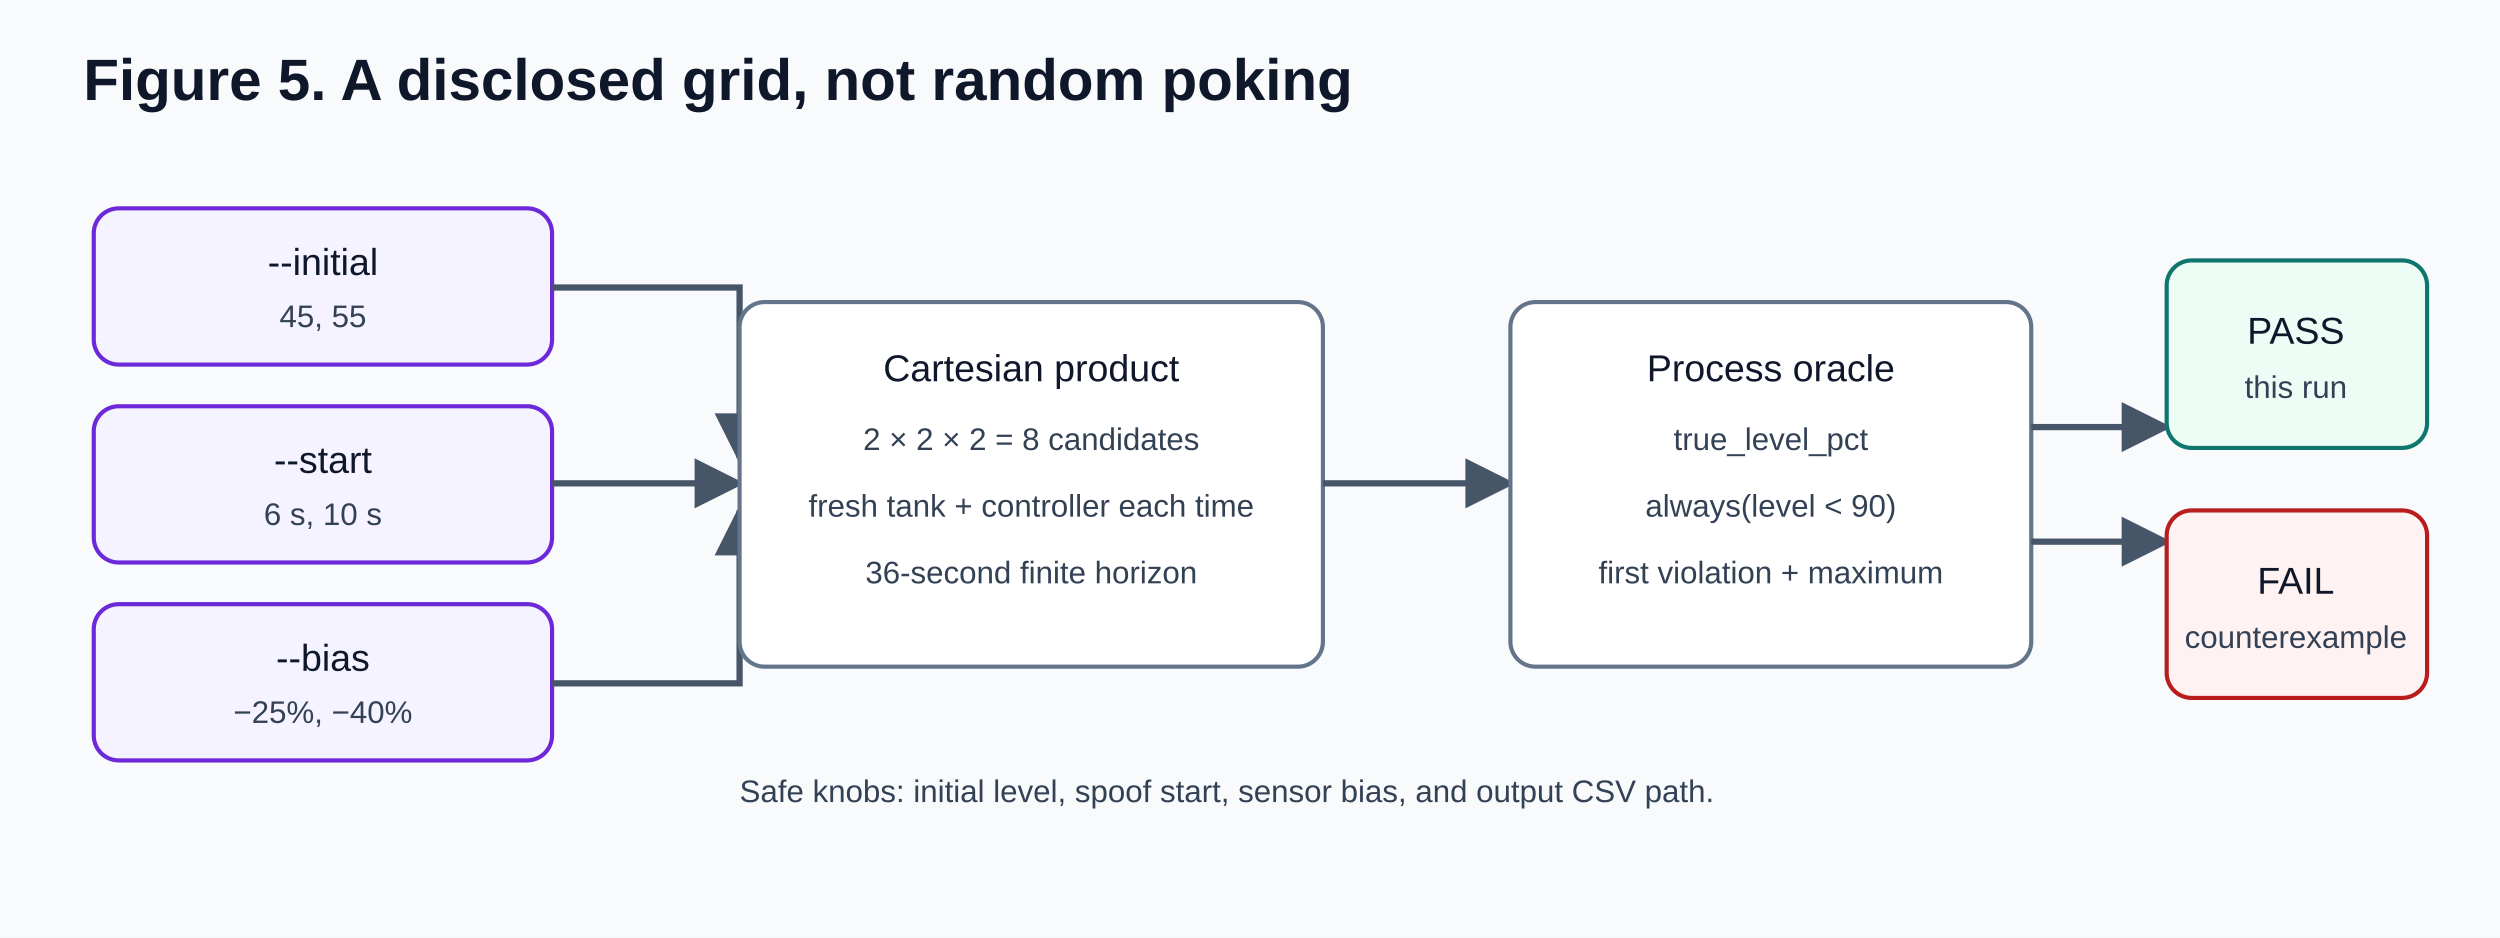
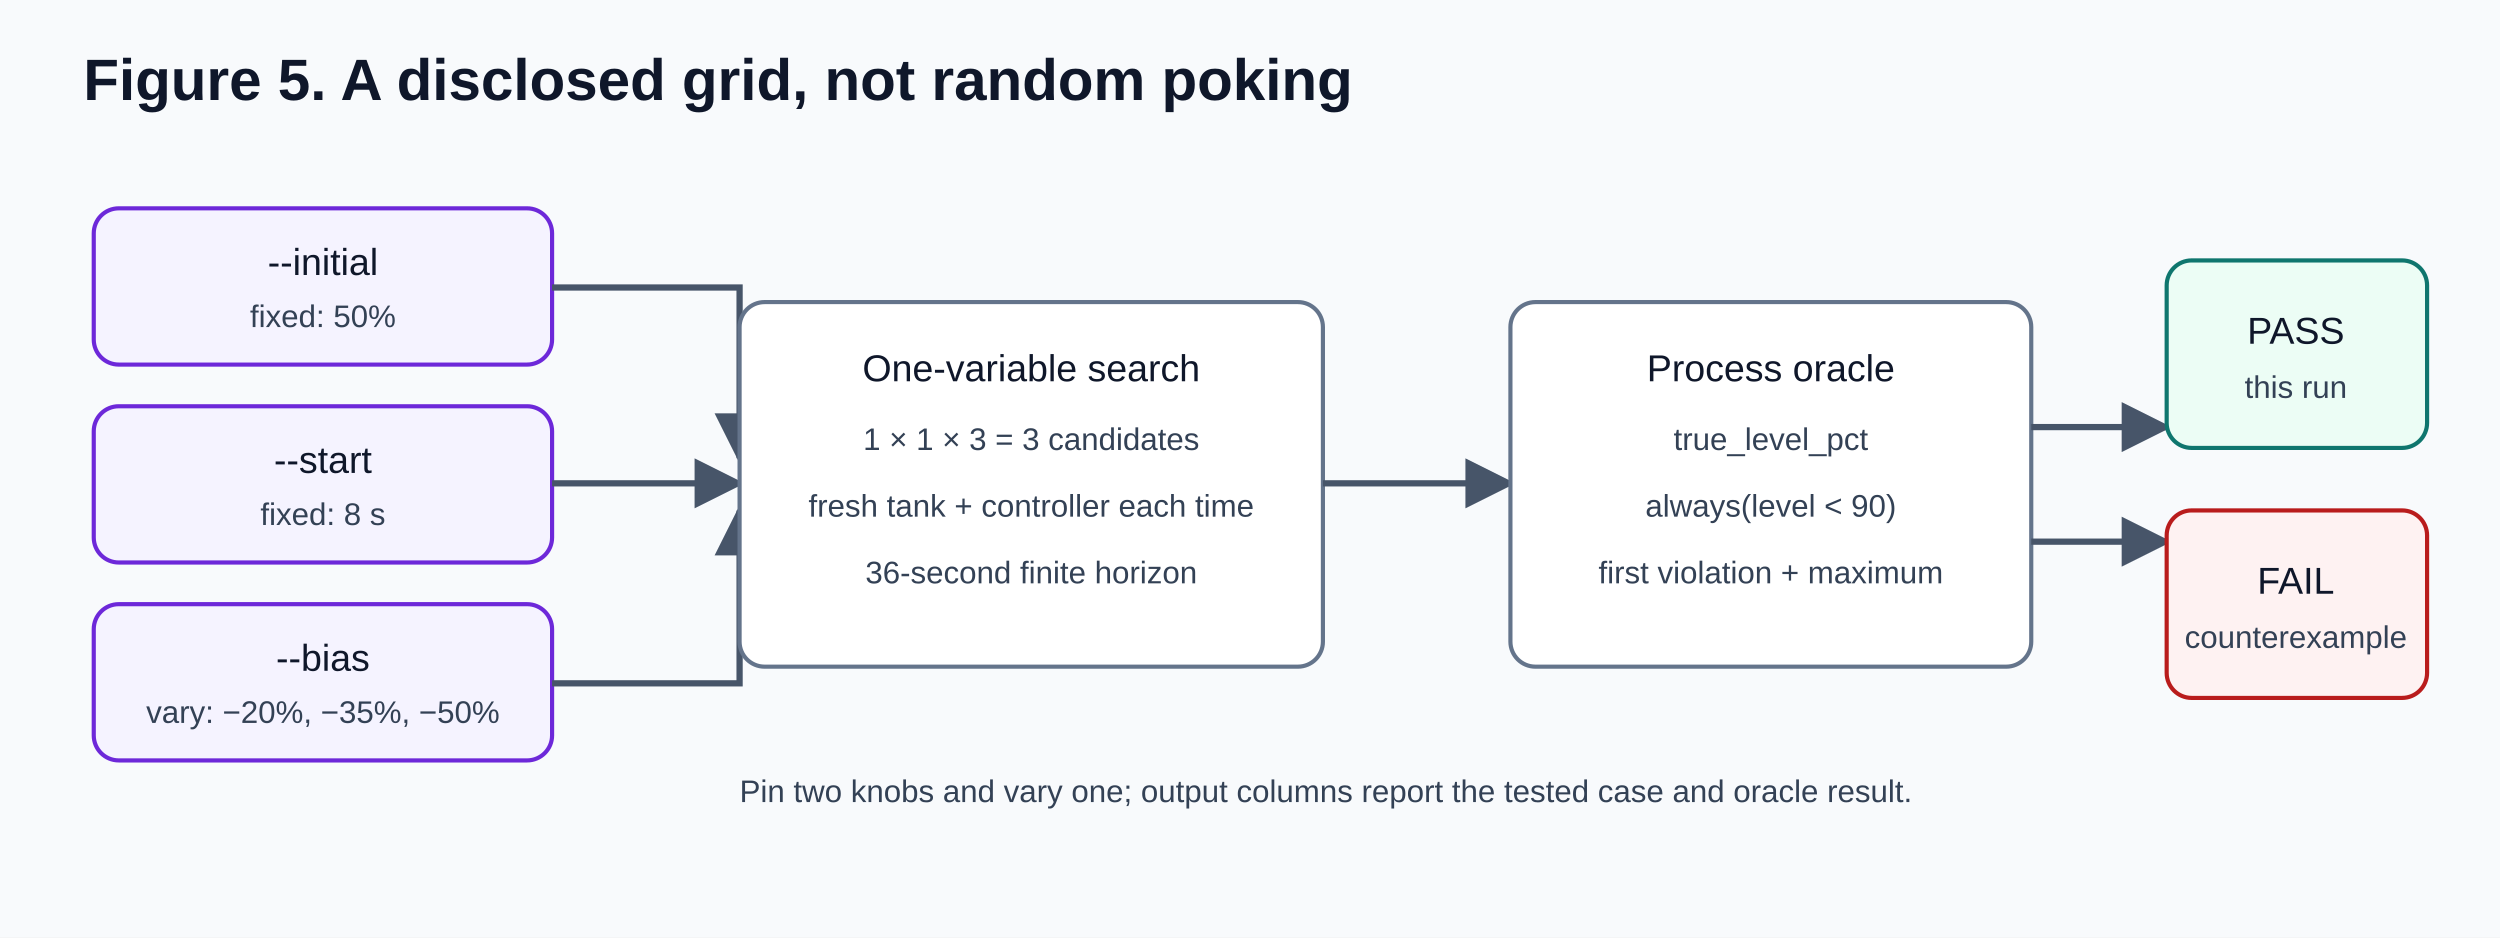
<svg xmlns="http://www.w3.org/2000/svg" width="1200" height="450" viewBox="0 0 1200 450" role="img" aria-labelledby="title desc">
  <rect width="1200" height="450" fill="#f8fafc" />
  <style>text{font-family:Arial,sans-serif;fill:#0f172a}.h{font-size:28px;font-weight:700}.t{font-size:18px}.s{font-size:15px;fill:#334155}.param{fill:#f5f3ff;stroke:#6d28d9;stroke-width:2}.tool{fill:#fff;stroke:#64748b;stroke-width:2}.pass{fill:#ecfdf5;stroke:#0f766e;stroke-width:2}.fail{fill:#fef2f2;stroke:#b91c1c;stroke-width:2}.arrow{stroke:#475569;stroke-width:3;fill:none;marker-end:url(#a)}</style>
  <defs>
    <marker id="a" viewBox="0 0 10 10" refX="9" refY="5" markerWidth="8" markerHeight="8" orient="auto">
      <path d="M0 0L10 5L0 10z" fill="#475569" />
    </marker>
  </defs>
  <text x="40" y="48" class="h">Figure 5. A disclosed grid, not random poking</text>
  <rect x="45" y="100" width="220" height="75" rx="12" class="param" />
  <text x="155" y="132" text-anchor="middle" class="t">--initial</text>
-   <text x="155" y="157" text-anchor="middle" class="s">45, 55</text>
+   <text x="155" y="157" text-anchor="middle" class="s">fixed: 50%</text>
  <rect x="45" y="195" width="220" height="75" rx="12" class="param" />
  <text x="155" y="227" text-anchor="middle" class="t">--start</text>
-   <text x="155" y="252" text-anchor="middle" class="s">6 s, 10 s</text>
+   <text x="155" y="252" text-anchor="middle" class="s">fixed: 8 s</text>
  <rect x="45" y="290" width="220" height="75" rx="12" class="param" />
  <text x="155" y="322" text-anchor="middle" class="t">--bias</text>
-   <text x="155" y="347" text-anchor="middle" class="s">−25%, −40%</text>
+   <text x="155" y="347" text-anchor="middle" class="s">vary: −20%, −35%, −50%</text>
  <path d="M265 138H355V220" class="arrow" />
  <path d="M265 232H355" class="arrow" />
  <path d="M265 328H355V245" class="arrow" />
  <rect x="355" y="145" width="280" height="175" rx="12" class="tool" />
-   <text x="495" y="183" text-anchor="middle" class="t">Cartesian product</text>
-   <text x="495" y="216" text-anchor="middle" class="s">2 × 2 × 2 = 8 candidates</text>
+   <text x="495" y="183" text-anchor="middle" class="t">One-variable search</text>
+   <text x="495" y="216" text-anchor="middle" class="s">1 × 1 × 3 = 3 candidates</text>
  <text x="495" y="248" text-anchor="middle" class="s">fresh tank + controller each time</text>
  <text x="495" y="280" text-anchor="middle" class="s">36-second finite horizon</text>
  <path d="M635 232H725" class="arrow" />
  <rect x="725" y="145" width="250" height="175" rx="12" class="tool" />
  <text x="850" y="183" text-anchor="middle" class="t">Process oracle</text>
  <text x="850" y="216" text-anchor="middle" class="s">true_level_pct</text>
  <text x="850" y="248" text-anchor="middle" class="s">always(level &lt; 90)</text>
  <text x="850" y="280" text-anchor="middle" class="s">first violation + maximum</text>
  <path d="M975 205H1040" class="arrow" />
  <path d="M975 260H1040" class="arrow" />
  <rect x="1040" y="125" width="125" height="90" rx="12" class="pass" />
  <text x="1102" y="165" text-anchor="middle" class="t">PASS</text>
  <text x="1102" y="191" text-anchor="middle" class="s">this run</text>
  <rect x="1040" y="245" width="125" height="90" rx="12" class="fail" />
  <text x="1102" y="285" text-anchor="middle" class="t">FAIL</text>
  <text x="1102" y="311" text-anchor="middle" class="s">counterexample</text>
-   <text x="355" y="385" class="s">Safe knobs: initial level, spoof start, sensor bias, and output CSV path.</text>
+   <text x="355" y="385" class="s">Pin two knobs and vary one; output columns report the tested case and oracle result.</text>
</svg>
